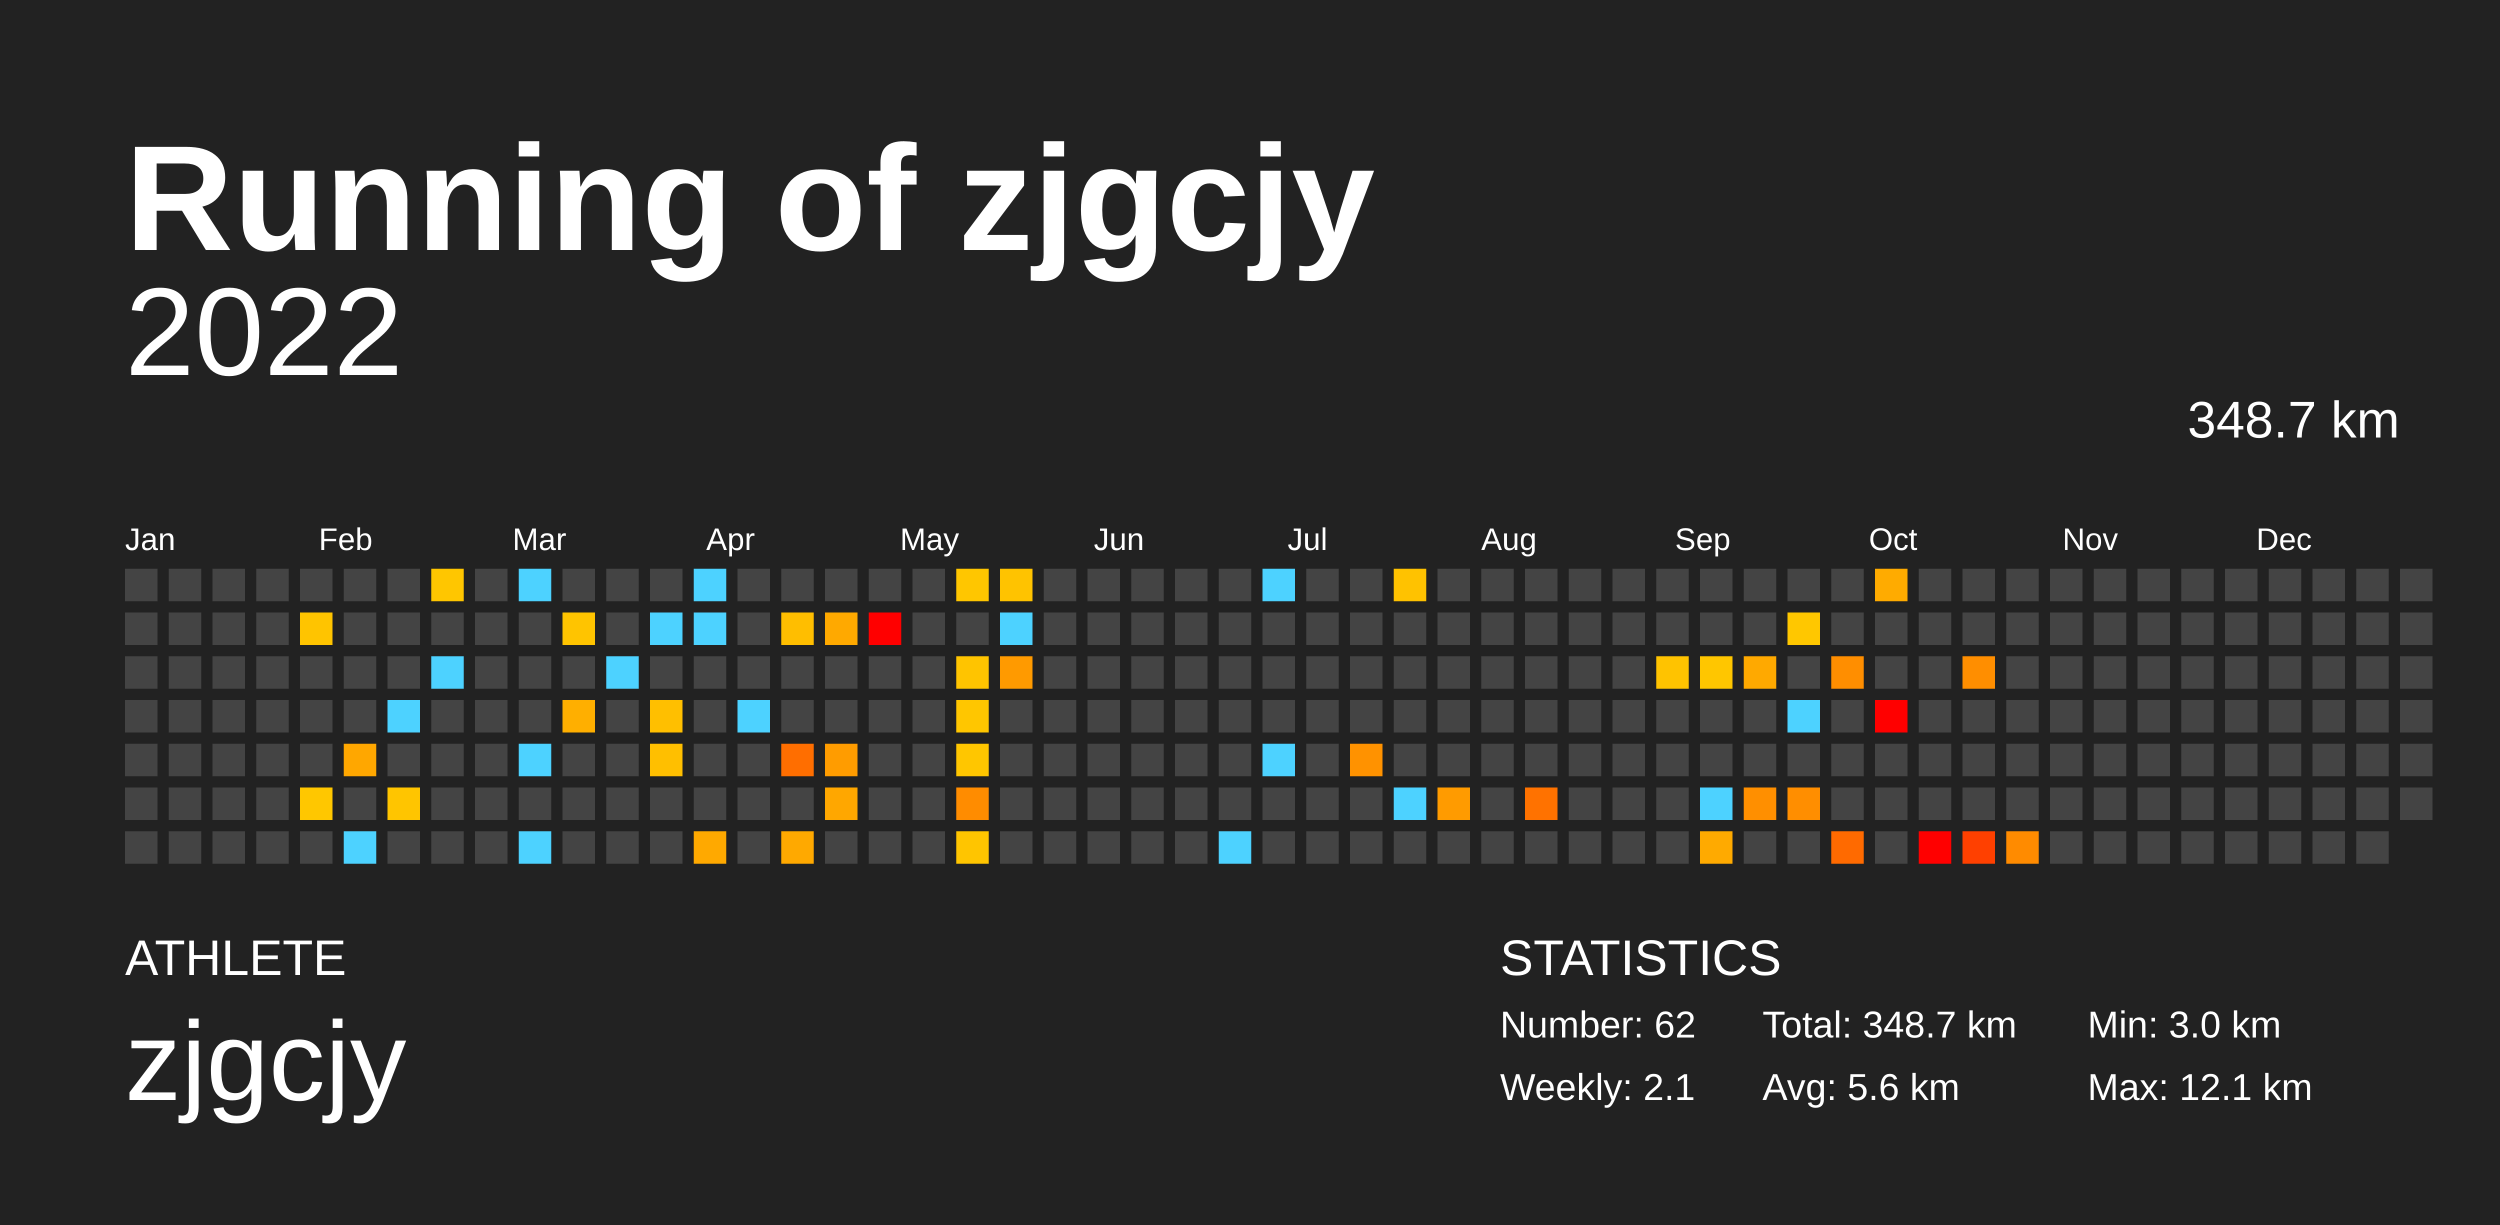
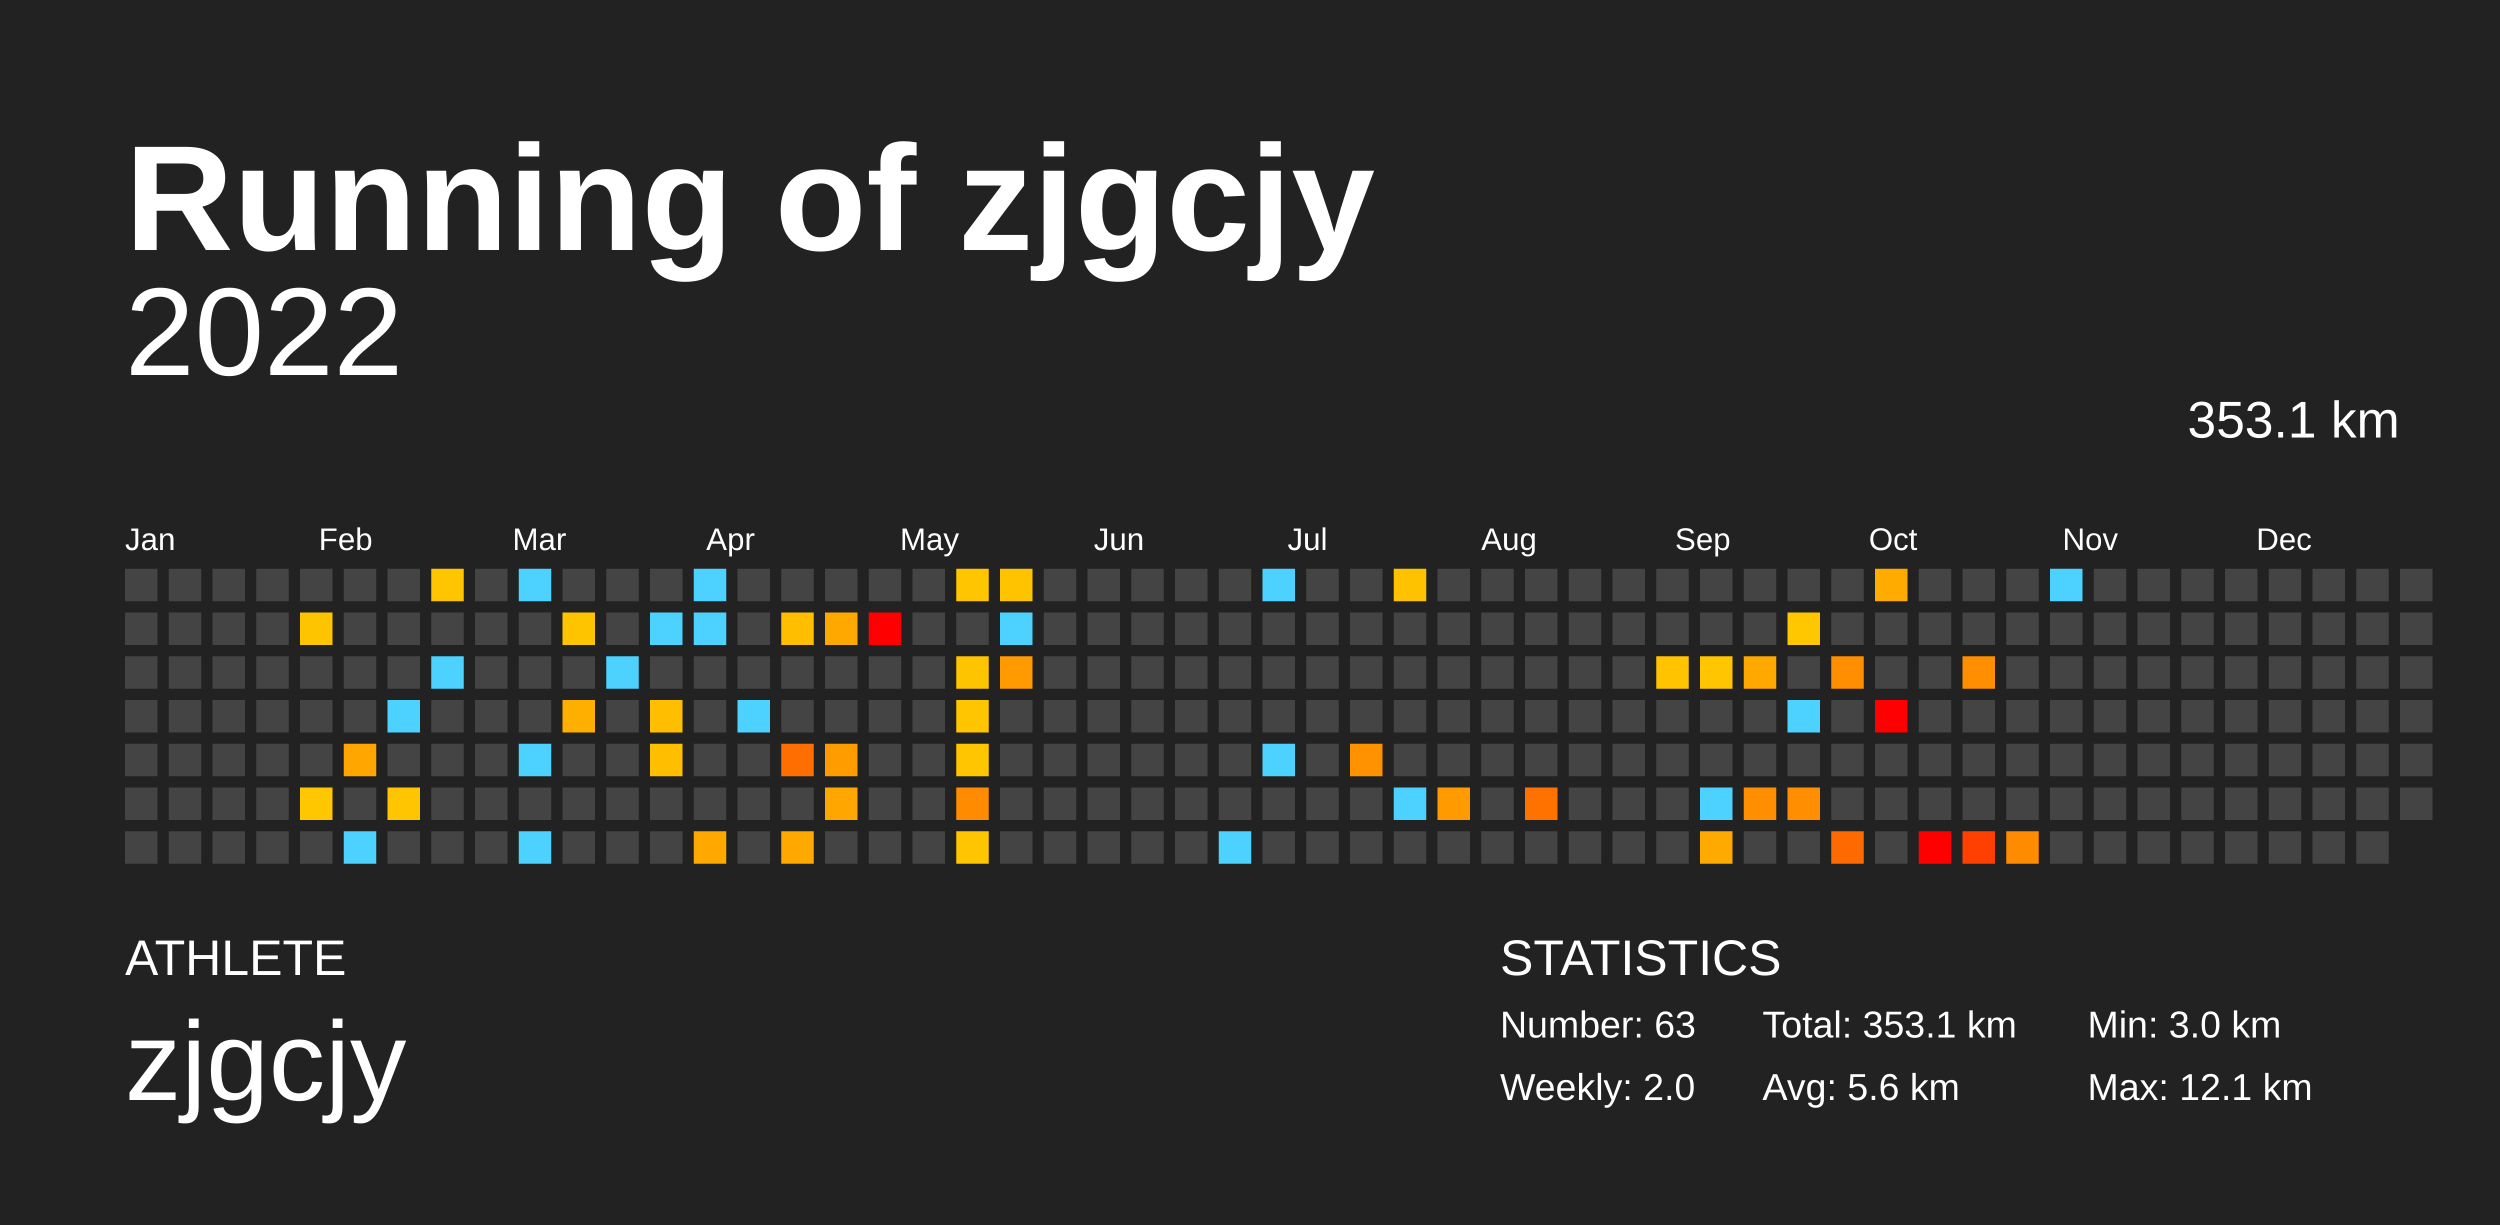
<svg xmlns="http://www.w3.org/2000/svg" baseProfile="full" height="98mm" version="1.1" viewBox="0,0,200,98" width="200mm">
  <defs />
  <rect fill="#222222" height="98" width="200" x="0" y="0" />
  <text fill="#FFFFFF" style="font-size:12px; font-family:Arial; font-weight:bold;" x="10" y="20">Running of zjgcjy</text>
  <text fill="#FFFFFF" style="font-size:4px; font-family:Arial" x="10" y="78">ATHLETE</text>
  <text fill="#FFFFFF" style="font-size:9px; font-family:Arial" x="10" y="88">zjgcjy</text>
  <text fill="#FFFFFF" style="font-size:4px; font-family:Arial" x="120" y="78">STATISTICS</text>
-   <text fill="#FFFFFF" style="font-size:3px; font-family:Arial" x="120" y="83">Number: 62</text>
-   <text fill="#FFFFFF" style="font-size:3px; font-family:Arial" x="120" y="88">Weekly: 2.1</text>
-   <text fill="#FFFFFF" style="font-size:3px; font-family:Arial" x="141" y="83">Total: 348.7 km</text>
+   <text fill="#FFFFFF" style="font-size:3px; font-family:Arial" x="120" y="83">Number: 63</text>
+   <text fill="#FFFFFF" style="font-size:3px; font-family:Arial" x="120" y="88">Weekly: 2.0</text>
+   <text fill="#FFFFFF" style="font-size:3px; font-family:Arial" x="141" y="83">Total: 353.1 km</text>
  <text fill="#FFFFFF" style="font-size:3px; font-family:Arial" x="141" y="88">Avg: 5.6 km</text>
  <text fill="#FFFFFF" style="font-size:3px; font-family:Arial" x="167" y="83">Min: 3.0 km</text>
  <text fill="#FFFFFF" style="font-size:3px; font-family:Arial" x="167" y="88">Max: 12.1 km</text>
  <text alignment-baseline="hanging" fill="#FFFFFF" style="font-size:10.0px; font-family:Arial;" x="10" y="30">2022</text>
-   <text alignment-baseline="hanging" fill="#FFFFFF" style="font-size:4.125px; font-family:Arial;" x="175" y="35">348.7 km</text>
+   <text alignment-baseline="hanging" fill="#FFFFFF" style="font-size:4.125px; font-family:Arial;" x="175" y="35">353.1 km</text>
  <text fill="#FFFFFF" style="font-size:2.5px; font-family:Arial" x="10.0" y="44">Jan</text>
  <text fill="#FFFFFF" style="font-size:2.5px; font-family:Arial" x="25.5" y="44">Feb</text>
  <text fill="#FFFFFF" style="font-size:2.5px; font-family:Arial" x="41.0" y="44">Mar</text>
  <text fill="#FFFFFF" style="font-size:2.5px; font-family:Arial" x="56.5" y="44">Apr</text>
  <text fill="#FFFFFF" style="font-size:2.5px; font-family:Arial" x="72.0" y="44">May</text>
  <text fill="#FFFFFF" style="font-size:2.5px; font-family:Arial" x="87.5" y="44">Jun</text>
  <text fill="#FFFFFF" style="font-size:2.5px; font-family:Arial" x="103.0" y="44">Jul</text>
  <text fill="#FFFFFF" style="font-size:2.5px; font-family:Arial" x="118.5" y="44">Aug</text>
  <text fill="#FFFFFF" style="font-size:2.5px; font-family:Arial" x="134.0" y="44">Sep</text>
  <text fill="#FFFFFF" style="font-size:2.5px; font-family:Arial" x="149.5" y="44">Oct</text>
  <text fill="#FFFFFF" style="font-size:2.5px; font-family:Arial" x="165.0" y="44">Nov</text>
  <text fill="#FFFFFF" style="font-size:2.5px; font-family:Arial" x="180.5" y="44">Dec</text>
  <rect fill="#444444" height="2.6" width="2.6" x="10.0" y="45.5" />
  <rect fill="#444444" height="2.6" width="2.6" x="10.0" y="49.0" />
  <rect fill="#444444" height="2.6" width="2.6" x="10.0" y="52.5" />
  <rect fill="#444444" height="2.6" width="2.6" x="10.0" y="56.0" />
  <rect fill="#444444" height="2.6" width="2.6" x="10.0" y="59.5" />
  <rect fill="#444444" height="2.6" width="2.6" x="10.0" y="63.0" />
  <rect fill="#444444" height="2.6" width="2.6" x="10.0" y="66.5" />
  <rect fill="#444444" height="2.6" width="2.6" x="13.5" y="45.5" />
  <rect fill="#444444" height="2.6" width="2.6" x="13.5" y="49.0" />
  <rect fill="#444444" height="2.6" width="2.6" x="13.5" y="52.5" />
  <rect fill="#444444" height="2.6" width="2.6" x="13.5" y="56.0" />
  <rect fill="#444444" height="2.6" width="2.6" x="13.5" y="59.5" />
  <rect fill="#444444" height="2.6" width="2.6" x="13.5" y="63.0" />
  <rect fill="#444444" height="2.6" width="2.6" x="13.5" y="66.5" />
  <rect fill="#444444" height="2.6" width="2.6" x="17.0" y="45.5" />
  <rect fill="#444444" height="2.6" width="2.6" x="17.0" y="49.0" />
  <rect fill="#444444" height="2.6" width="2.6" x="17.0" y="52.5" />
  <rect fill="#444444" height="2.6" width="2.6" x="17.0" y="56.0" />
  <rect fill="#444444" height="2.6" width="2.6" x="17.0" y="59.5" />
  <rect fill="#444444" height="2.6" width="2.6" x="17.0" y="63.0" />
  <rect fill="#444444" height="2.6" width="2.6" x="17.0" y="66.5" />
  <rect fill="#444444" height="2.6" width="2.6" x="20.5" y="45.5" />
  <rect fill="#444444" height="2.6" width="2.6" x="20.5" y="49.0" />
  <rect fill="#444444" height="2.6" width="2.6" x="20.5" y="52.5" />
  <rect fill="#444444" height="2.6" width="2.6" x="20.5" y="56.0" />
  <rect fill="#444444" height="2.6" width="2.6" x="20.5" y="59.5" />
  <rect fill="#444444" height="2.6" width="2.6" x="20.5" y="63.0" />
  <rect fill="#444444" height="2.6" width="2.6" x="20.5" y="66.5" />
  <rect fill="#444444" height="2.6" width="2.6" x="24.0" y="45.5" />
  <rect fill="#ffc400" height="2.6" width="2.6" x="24.0" y="49.0" />
  <rect fill="#444444" height="2.6" width="2.6" x="24.0" y="52.5" />
  <rect fill="#444444" height="2.6" width="2.6" x="24.0" y="56.0" />
  <rect fill="#444444" height="2.6" width="2.6" x="24.0" y="59.5" />
  <rect fill="#ffc700" height="2.6" width="2.6" x="24.0" y="63.0" />
  <rect fill="#444444" height="2.6" width="2.6" x="24.0" y="66.5" />
  <rect fill="#444444" height="2.6" width="2.6" x="27.5" y="45.5" />
  <rect fill="#444444" height="2.6" width="2.6" x="27.5" y="49.0" />
  <rect fill="#444444" height="2.6" width="2.6" x="27.5" y="52.5" />
  <rect fill="#444444" height="2.6" width="2.6" x="27.5" y="56.0" />
  <rect fill="#ffa700" height="2.6" width="2.6" x="27.5" y="59.5" />
  <rect fill="#444444" height="2.6" width="2.6" x="27.5" y="63.0" />
  <rect fill="#4dd2ff" height="2.6" width="2.6" x="27.5" y="66.5" />
  <rect fill="#444444" height="2.6" width="2.6" x="31.0" y="45.5" />
  <rect fill="#444444" height="2.6" width="2.6" x="31.0" y="49.0" />
  <rect fill="#444444" height="2.6" width="2.6" x="31.0" y="52.5" />
  <rect fill="#4dd2ff" height="2.6" width="2.6" x="31.0" y="56.0" />
  <rect fill="#444444" height="2.6" width="2.6" x="31.0" y="59.5" />
  <rect fill="#ffc500" height="2.6" width="2.6" x="31.0" y="63.0" />
  <rect fill="#444444" height="2.6" width="2.6" x="31.0" y="66.5" />
  <rect fill="#ffc600" height="2.6" width="2.6" x="34.5" y="45.5" />
  <rect fill="#444444" height="2.6" width="2.6" x="34.5" y="49.0" />
  <rect fill="#4dd2ff" height="2.6" width="2.6" x="34.5" y="52.5" />
  <rect fill="#444444" height="2.6" width="2.6" x="34.5" y="56.0" />
  <rect fill="#444444" height="2.6" width="2.6" x="34.5" y="59.5" />
  <rect fill="#444444" height="2.6" width="2.6" x="34.5" y="63.0" />
  <rect fill="#444444" height="2.6" width="2.6" x="34.5" y="66.5" />
  <rect fill="#444444" height="2.6" width="2.6" x="38.0" y="45.5" />
  <rect fill="#444444" height="2.6" width="2.6" x="38.0" y="49.0" />
  <rect fill="#444444" height="2.6" width="2.6" x="38.0" y="52.5" />
  <rect fill="#444444" height="2.6" width="2.6" x="38.0" y="56.0" />
  <rect fill="#444444" height="2.6" width="2.6" x="38.0" y="59.5" />
  <rect fill="#444444" height="2.6" width="2.6" x="38.0" y="63.0" />
  <rect fill="#444444" height="2.6" width="2.6" x="38.0" y="66.5" />
  <rect fill="#4dd2ff" height="2.6" width="2.6" x="41.5" y="45.5" />
  <rect fill="#444444" height="2.6" width="2.6" x="41.5" y="49.0" />
  <rect fill="#444444" height="2.6" width="2.6" x="41.5" y="52.5" />
  <rect fill="#444444" height="2.6" width="2.6" x="41.5" y="56.0" />
  <rect fill="#4dd2ff" height="2.6" width="2.6" x="41.5" y="59.5" />
  <rect fill="#444444" height="2.6" width="2.6" x="41.5" y="63.0" />
  <rect fill="#4dd2ff" height="2.6" width="2.6" x="41.5" y="66.5" />
  <rect fill="#444444" height="2.6" width="2.6" x="45.0" y="45.5" />
  <rect fill="#ffc400" height="2.6" width="2.6" x="45.0" y="49.0" />
  <rect fill="#444444" height="2.6" width="2.6" x="45.0" y="52.5" />
  <rect fill="#ffaf00" height="2.6" width="2.6" x="45.0" y="56.0" />
  <rect fill="#444444" height="2.6" width="2.6" x="45.0" y="59.5" />
  <rect fill="#444444" height="2.6" width="2.6" x="45.0" y="63.0" />
  <rect fill="#444444" height="2.6" width="2.6" x="45.0" y="66.5" />
  <rect fill="#444444" height="2.6" width="2.6" x="48.5" y="45.5" />
  <rect fill="#444444" height="2.6" width="2.6" x="48.5" y="49.0" />
  <rect fill="#4dd2ff" height="2.6" width="2.6" x="48.5" y="52.5" />
  <rect fill="#444444" height="2.6" width="2.6" x="48.5" y="56.0" />
  <rect fill="#444444" height="2.6" width="2.6" x="48.5" y="59.5" />
  <rect fill="#444444" height="2.6" width="2.6" x="48.5" y="63.0" />
  <rect fill="#444444" height="2.6" width="2.6" x="48.5" y="66.5" />
  <rect fill="#444444" height="2.6" width="2.6" x="52.0" y="45.5" />
  <rect fill="#4dd2ff" height="2.6" width="2.6" x="52.0" y="49.0" />
  <rect fill="#444444" height="2.6" width="2.6" x="52.0" y="52.5" />
  <rect fill="#ffbf00" height="2.6" width="2.6" x="52.0" y="56.0" />
  <rect fill="#ffbf00" height="2.6" width="2.6" x="52.0" y="59.5" />
  <rect fill="#444444" height="2.6" width="2.6" x="52.0" y="63.0" />
  <rect fill="#444444" height="2.6" width="2.6" x="52.0" y="66.5" />
  <rect fill="#4dd2ff" height="2.6" width="2.6" x="55.5" y="45.5" />
  <rect fill="#4dd2ff" height="2.6" width="2.6" x="55.5" y="49.0" />
  <rect fill="#444444" height="2.6" width="2.6" x="55.5" y="52.5" />
  <rect fill="#444444" height="2.6" width="2.6" x="55.5" y="56.0" />
  <rect fill="#444444" height="2.6" width="2.6" x="55.5" y="59.5" />
  <rect fill="#444444" height="2.6" width="2.6" x="55.5" y="63.0" />
  <rect fill="#ffa900" height="2.6" width="2.6" x="55.5" y="66.5" />
  <rect fill="#444444" height="2.6" width="2.6" x="59.0" y="45.5" />
  <rect fill="#444444" height="2.6" width="2.6" x="59.0" y="49.0" />
  <rect fill="#444444" height="2.6" width="2.6" x="59.0" y="52.5" />
  <rect fill="#4dd2ff" height="2.6" width="2.6" x="59.0" y="56.0" />
  <rect fill="#444444" height="2.6" width="2.6" x="59.0" y="59.5" />
  <rect fill="#444444" height="2.6" width="2.6" x="59.0" y="63.0" />
  <rect fill="#444444" height="2.6" width="2.6" x="59.0" y="66.5" />
  <rect fill="#444444" height="2.6" width="2.6" x="62.5" y="45.5" />
  <rect fill="#ffbe00" height="2.6" width="2.6" x="62.5" y="49.0" />
  <rect fill="#444444" height="2.6" width="2.6" x="62.5" y="52.5" />
  <rect fill="#444444" height="2.6" width="2.6" x="62.5" y="56.0" />
  <rect fill="#ff6e00" height="2.6" width="2.6" x="62.5" y="59.5" />
  <rect fill="#444444" height="2.6" width="2.6" x="62.5" y="63.0" />
  <rect fill="#ffa900" height="2.6" width="2.6" x="62.5" y="66.5" />
  <rect fill="#444444" height="2.6" width="2.6" x="66.0" y="45.5" />
  <rect fill="#ffa900" height="2.6" width="2.6" x="66.0" y="49.0" />
  <rect fill="#444444" height="2.6" width="2.6" x="66.0" y="52.5" />
  <rect fill="#444444" height="2.6" width="2.6" x="66.0" y="56.0" />
  <rect fill="#ff9c00" height="2.6" width="2.6" x="66.0" y="59.5" />
  <rect fill="#ffa700" height="2.6" width="2.6" x="66.0" y="63.0" />
  <rect fill="#444444" height="2.6" width="2.6" x="66.0" y="66.5" />
  <rect fill="#444444" height="2.6" width="2.6" x="69.5" y="45.5" />
  <rect fill="red" height="2.6" width="2.6" x="69.5" y="49.0" />
  <rect fill="#444444" height="2.6" width="2.6" x="69.5" y="52.5" />
  <rect fill="#444444" height="2.6" width="2.6" x="69.5" y="56.0" />
  <rect fill="#444444" height="2.6" width="2.6" x="69.5" y="59.5" />
  <rect fill="#444444" height="2.6" width="2.6" x="69.5" y="63.0" />
  <rect fill="#444444" height="2.6" width="2.6" x="69.5" y="66.5" />
  <rect fill="#444444" height="2.6" width="2.6" x="73.0" y="45.5" />
  <rect fill="#444444" height="2.6" width="2.6" x="73.0" y="49.0" />
  <rect fill="#444444" height="2.6" width="2.6" x="73.0" y="52.5" />
  <rect fill="#444444" height="2.6" width="2.6" x="73.0" y="56.0" />
  <rect fill="#444444" height="2.6" width="2.6" x="73.0" y="59.5" />
  <rect fill="#444444" height="2.6" width="2.6" x="73.0" y="63.0" />
  <rect fill="#444444" height="2.6" width="2.6" x="73.0" y="66.5" />
  <rect fill="#ffc600" height="2.6" width="2.6" x="76.5" y="45.5" />
  <rect fill="#444444" height="2.6" width="2.6" x="76.5" y="49.0" />
  <rect fill="#ffc400" height="2.6" width="2.6" x="76.5" y="52.5" />
  <rect fill="#ffc600" height="2.6" width="2.6" x="76.5" y="56.0" />
  <rect fill="#ffc600" height="2.6" width="2.6" x="76.5" y="59.5" />
  <rect fill="#ff8c00" height="2.6" width="2.6" x="76.5" y="63.0" />
  <rect fill="#ffc500" height="2.6" width="2.6" x="76.5" y="66.5" />
  <rect fill="#ffc300" height="2.6" width="2.6" x="80.0" y="45.5" />
  <rect fill="#4dd2ff" height="2.6" width="2.6" x="80.0" y="49.0" />
  <rect fill="#ff9a00" height="2.6" width="2.6" x="80.0" y="52.5" />
  <rect fill="#444444" height="2.6" width="2.6" x="80.0" y="56.0" />
  <rect fill="#444444" height="2.6" width="2.6" x="80.0" y="59.5" />
  <rect fill="#444444" height="2.6" width="2.6" x="80.0" y="63.0" />
  <rect fill="#444444" height="2.6" width="2.6" x="80.0" y="66.5" />
  <rect fill="#444444" height="2.6" width="2.6" x="83.5" y="45.5" />
  <rect fill="#444444" height="2.6" width="2.6" x="83.5" y="49.0" />
  <rect fill="#444444" height="2.6" width="2.6" x="83.5" y="52.5" />
  <rect fill="#444444" height="2.6" width="2.6" x="83.5" y="56.0" />
  <rect fill="#444444" height="2.6" width="2.6" x="83.5" y="59.5" />
  <rect fill="#444444" height="2.6" width="2.6" x="83.5" y="63.0" />
  <rect fill="#444444" height="2.6" width="2.6" x="83.5" y="66.5" />
  <rect fill="#444444" height="2.6" width="2.6" x="87.0" y="45.5" />
  <rect fill="#444444" height="2.6" width="2.6" x="87.0" y="49.0" />
  <rect fill="#444444" height="2.6" width="2.6" x="87.0" y="52.5" />
  <rect fill="#444444" height="2.6" width="2.6" x="87.0" y="56.0" />
  <rect fill="#444444" height="2.6" width="2.6" x="87.0" y="59.5" />
  <rect fill="#444444" height="2.6" width="2.6" x="87.0" y="63.0" />
  <rect fill="#444444" height="2.6" width="2.6" x="87.0" y="66.5" />
  <rect fill="#444444" height="2.6" width="2.6" x="90.5" y="45.5" />
  <rect fill="#444444" height="2.6" width="2.6" x="90.5" y="49.0" />
  <rect fill="#444444" height="2.6" width="2.6" x="90.5" y="52.5" />
  <rect fill="#444444" height="2.6" width="2.6" x="90.5" y="56.0" />
  <rect fill="#444444" height="2.6" width="2.6" x="90.5" y="59.5" />
  <rect fill="#444444" height="2.6" width="2.6" x="90.5" y="63.0" />
  <rect fill="#444444" height="2.6" width="2.6" x="90.5" y="66.5" />
  <rect fill="#444444" height="2.6" width="2.6" x="94.0" y="45.5" />
  <rect fill="#444444" height="2.6" width="2.6" x="94.0" y="49.0" />
  <rect fill="#444444" height="2.6" width="2.6" x="94.0" y="52.5" />
  <rect fill="#444444" height="2.6" width="2.6" x="94.0" y="56.0" />
  <rect fill="#444444" height="2.6" width="2.6" x="94.0" y="59.5" />
  <rect fill="#444444" height="2.6" width="2.6" x="94.0" y="63.0" />
  <rect fill="#444444" height="2.6" width="2.6" x="94.0" y="66.5" />
  <rect fill="#444444" height="2.6" width="2.6" x="97.5" y="45.5" />
  <rect fill="#444444" height="2.6" width="2.6" x="97.5" y="49.0" />
  <rect fill="#444444" height="2.6" width="2.6" x="97.5" y="52.5" />
  <rect fill="#444444" height="2.6" width="2.6" x="97.5" y="56.0" />
  <rect fill="#444444" height="2.6" width="2.6" x="97.5" y="59.5" />
  <rect fill="#444444" height="2.6" width="2.6" x="97.5" y="63.0" />
  <rect fill="#4dd2ff" height="2.6" width="2.6" x="97.5" y="66.5" />
  <rect fill="#4dd2ff" height="2.6" width="2.6" x="101.0" y="45.5" />
  <rect fill="#444444" height="2.6" width="2.6" x="101.0" y="49.0" />
  <rect fill="#444444" height="2.6" width="2.6" x="101.0" y="52.5" />
  <rect fill="#444444" height="2.6" width="2.6" x="101.0" y="56.0" />
  <rect fill="#4dd2ff" height="2.6" width="2.6" x="101.0" y="59.5" />
  <rect fill="#444444" height="2.6" width="2.6" x="101.0" y="63.0" />
  <rect fill="#444444" height="2.6" width="2.6" x="101.0" y="66.5" />
  <rect fill="#444444" height="2.6" width="2.6" x="104.5" y="45.5" />
  <rect fill="#444444" height="2.6" width="2.6" x="104.5" y="49.0" />
  <rect fill="#444444" height="2.6" width="2.6" x="104.5" y="52.5" />
  <rect fill="#444444" height="2.6" width="2.6" x="104.5" y="56.0" />
  <rect fill="#444444" height="2.6" width="2.6" x="104.5" y="59.5" />
  <rect fill="#444444" height="2.6" width="2.6" x="104.5" y="63.0" />
  <rect fill="#444444" height="2.6" width="2.6" x="104.5" y="66.5" />
  <rect fill="#444444" height="2.6" width="2.6" x="108.0" y="45.5" />
  <rect fill="#444444" height="2.6" width="2.6" x="108.0" y="49.0" />
  <rect fill="#444444" height="2.6" width="2.6" x="108.0" y="52.5" />
  <rect fill="#444444" height="2.6" width="2.6" x="108.0" y="56.0" />
  <rect fill="#ff9200" height="2.6" width="2.6" x="108.0" y="59.5" />
  <rect fill="#444444" height="2.6" width="2.6" x="108.0" y="63.0" />
  <rect fill="#444444" height="2.6" width="2.6" x="108.0" y="66.5" />
  <rect fill="#ffc200" height="2.6" width="2.6" x="111.5" y="45.5" />
  <rect fill="#444444" height="2.6" width="2.6" x="111.5" y="49.0" />
  <rect fill="#444444" height="2.6" width="2.6" x="111.5" y="52.5" />
  <rect fill="#444444" height="2.6" width="2.6" x="111.5" y="56.0" />
  <rect fill="#444444" height="2.6" width="2.6" x="111.5" y="59.5" />
  <rect fill="#4dd2ff" height="2.6" width="2.6" x="111.5" y="63.0" />
  <rect fill="#444444" height="2.6" width="2.6" x="111.5" y="66.5" />
  <rect fill="#444444" height="2.6" width="2.6" x="115.0" y="45.5" />
  <rect fill="#444444" height="2.6" width="2.6" x="115.0" y="49.0" />
  <rect fill="#444444" height="2.6" width="2.6" x="115.0" y="52.5" />
  <rect fill="#444444" height="2.6" width="2.6" x="115.0" y="56.0" />
  <rect fill="#444444" height="2.6" width="2.6" x="115.0" y="59.5" />
  <rect fill="#ff9b00" height="2.6" width="2.6" x="115.0" y="63.0" />
  <rect fill="#444444" height="2.6" width="2.6" x="115.0" y="66.5" />
  <rect fill="#444444" height="2.6" width="2.6" x="118.5" y="45.5" />
  <rect fill="#444444" height="2.6" width="2.6" x="118.5" y="49.0" />
  <rect fill="#444444" height="2.6" width="2.6" x="118.5" y="52.5" />
  <rect fill="#444444" height="2.6" width="2.6" x="118.5" y="56.0" />
  <rect fill="#444444" height="2.6" width="2.6" x="118.5" y="59.5" />
  <rect fill="#444444" height="2.6" width="2.6" x="118.5" y="63.0" />
  <rect fill="#444444" height="2.6" width="2.6" x="118.5" y="66.5" />
  <rect fill="#444444" height="2.6" width="2.6" x="122.0" y="45.5" />
  <rect fill="#444444" height="2.6" width="2.6" x="122.0" y="49.0" />
  <rect fill="#444444" height="2.6" width="2.6" x="122.0" y="52.5" />
  <rect fill="#444444" height="2.6" width="2.6" x="122.0" y="56.0" />
  <rect fill="#444444" height="2.6" width="2.6" x="122.0" y="59.5" />
  <rect fill="#ff7200" height="2.6" width="2.6" x="122.0" y="63.0" />
  <rect fill="#444444" height="2.6" width="2.6" x="122.0" y="66.5" />
  <rect fill="#444444" height="2.6" width="2.6" x="125.5" y="45.5" />
  <rect fill="#444444" height="2.6" width="2.6" x="125.5" y="49.0" />
  <rect fill="#444444" height="2.6" width="2.6" x="125.5" y="52.5" />
  <rect fill="#444444" height="2.6" width="2.6" x="125.5" y="56.0" />
  <rect fill="#444444" height="2.6" width="2.6" x="125.5" y="59.5" />
  <rect fill="#444444" height="2.6" width="2.6" x="125.5" y="63.0" />
  <rect fill="#444444" height="2.6" width="2.6" x="125.5" y="66.5" />
  <rect fill="#444444" height="2.6" width="2.6" x="129.0" y="45.5" />
  <rect fill="#444444" height="2.6" width="2.6" x="129.0" y="49.0" />
  <rect fill="#444444" height="2.6" width="2.6" x="129.0" y="52.5" />
  <rect fill="#444444" height="2.6" width="2.6" x="129.0" y="56.0" />
  <rect fill="#444444" height="2.6" width="2.6" x="129.0" y="59.5" />
  <rect fill="#444444" height="2.6" width="2.6" x="129.0" y="63.0" />
  <rect fill="#444444" height="2.6" width="2.6" x="129.0" y="66.5" />
  <rect fill="#444444" height="2.6" width="2.6" x="132.5" y="45.5" />
  <rect fill="#444444" height="2.6" width="2.6" x="132.5" y="49.0" />
  <rect fill="#ffc300" height="2.6" width="2.6" x="132.5" y="52.5" />
  <rect fill="#444444" height="2.6" width="2.6" x="132.5" y="56.0" />
  <rect fill="#444444" height="2.6" width="2.6" x="132.5" y="59.5" />
  <rect fill="#444444" height="2.6" width="2.6" x="132.5" y="63.0" />
  <rect fill="#444444" height="2.6" width="2.6" x="132.5" y="66.5" />
  <rect fill="#444444" height="2.6" width="2.6" x="136.0" y="45.5" />
  <rect fill="#444444" height="2.6" width="2.6" x="136.0" y="49.0" />
  <rect fill="#ffc600" height="2.6" width="2.6" x="136.0" y="52.5" />
  <rect fill="#444444" height="2.6" width="2.6" x="136.0" y="56.0" />
  <rect fill="#444444" height="2.6" width="2.6" x="136.0" y="59.5" />
  <rect fill="#4dd2ff" height="2.6" width="2.6" x="136.0" y="63.0" />
  <rect fill="#ffaa00" height="2.6" width="2.6" x="136.0" y="66.5" />
  <rect fill="#444444" height="2.6" width="2.6" x="139.5" y="45.5" />
  <rect fill="#444444" height="2.6" width="2.6" x="139.5" y="49.0" />
  <rect fill="#ffa900" height="2.6" width="2.6" x="139.5" y="52.5" />
  <rect fill="#444444" height="2.6" width="2.6" x="139.5" y="56.0" />
  <rect fill="#444444" height="2.6" width="2.6" x="139.5" y="59.5" />
  <rect fill="#ff8f00" height="2.6" width="2.6" x="139.5" y="63.0" />
  <rect fill="#444444" height="2.6" width="2.6" x="139.5" y="66.5" />
  <rect fill="#444444" height="2.6" width="2.6" x="143.0" y="45.5" />
  <rect fill="#ffc700" height="2.6" width="2.6" x="143.0" y="49.0" />
  <rect fill="#444444" height="2.6" width="2.6" x="143.0" y="52.5" />
  <rect fill="#4dd2ff" height="2.6" width="2.6" x="143.0" y="56.0" />
  <rect fill="#444444" height="2.6" width="2.6" x="143.0" y="59.5" />
  <rect fill="#ff8e00" height="2.6" width="2.6" x="143.0" y="63.0" />
  <rect fill="#444444" height="2.6" width="2.6" x="143.0" y="66.5" />
  <rect fill="#444444" height="2.6" width="2.6" x="146.5" y="45.5" />
  <rect fill="#444444" height="2.6" width="2.6" x="146.5" y="49.0" />
  <rect fill="#ff8e00" height="2.6" width="2.6" x="146.5" y="52.5" />
  <rect fill="#444444" height="2.6" width="2.6" x="146.5" y="56.0" />
  <rect fill="#444444" height="2.6" width="2.6" x="146.5" y="59.5" />
  <rect fill="#444444" height="2.6" width="2.6" x="146.5" y="63.0" />
  <rect fill="#ff6a00" height="2.6" width="2.6" x="146.5" y="66.5" />
  <rect fill="#ffab00" height="2.6" width="2.6" x="150.0" y="45.5" />
  <rect fill="#444444" height="2.6" width="2.6" x="150.0" y="49.0" />
  <rect fill="#444444" height="2.6" width="2.6" x="150.0" y="52.5" />
  <rect fill="red" height="2.6" width="2.6" x="150.0" y="56.0" />
  <rect fill="#444444" height="2.6" width="2.6" x="150.0" y="59.5" />
  <rect fill="#444444" height="2.6" width="2.6" x="150.0" y="63.0" />
  <rect fill="#444444" height="2.6" width="2.6" x="150.0" y="66.5" />
  <rect fill="#444444" height="2.6" width="2.6" x="153.5" y="45.5" />
  <rect fill="#444444" height="2.6" width="2.6" x="153.5" y="49.0" />
  <rect fill="#444444" height="2.6" width="2.6" x="153.5" y="52.5" />
  <rect fill="#444444" height="2.6" width="2.6" x="153.5" y="56.0" />
  <rect fill="#444444" height="2.6" width="2.6" x="153.5" y="59.5" />
  <rect fill="#444444" height="2.6" width="2.6" x="153.5" y="63.0" />
  <rect fill="red" height="2.6" width="2.6" x="153.5" y="66.5" />
  <rect fill="#444444" height="2.6" width="2.6" x="157.0" y="45.5" />
  <rect fill="#444444" height="2.6" width="2.6" x="157.0" y="49.0" />
  <rect fill="#ff8e00" height="2.6" width="2.6" x="157.0" y="52.5" />
  <rect fill="#444444" height="2.6" width="2.6" x="157.0" y="56.0" />
  <rect fill="#444444" height="2.6" width="2.6" x="157.0" y="59.5" />
  <rect fill="#444444" height="2.6" width="2.6" x="157.0" y="63.0" />
  <rect fill="#ff4000" height="2.6" width="2.6" x="157.0" y="66.5" />
  <rect fill="#444444" height="2.6" width="2.6" x="160.5" y="45.5" />
  <rect fill="#444444" height="2.6" width="2.6" x="160.5" y="49.0" />
  <rect fill="#444444" height="2.6" width="2.6" x="160.5" y="52.5" />
  <rect fill="#444444" height="2.6" width="2.6" x="160.5" y="56.0" />
  <rect fill="#444444" height="2.6" width="2.6" x="160.5" y="59.5" />
  <rect fill="#444444" height="2.6" width="2.6" x="160.5" y="63.0" />
  <rect fill="#ff8b00" height="2.6" width="2.6" x="160.5" y="66.5" />
-   <rect fill="#444444" height="2.6" width="2.6" x="164.0" y="45.5" />
+   <rect fill="#4dd2ff" height="2.6" width="2.6" x="164.0" y="45.5" />
  <rect fill="#444444" height="2.6" width="2.6" x="164.0" y="49.0" />
  <rect fill="#444444" height="2.6" width="2.6" x="164.0" y="52.5" />
  <rect fill="#444444" height="2.6" width="2.6" x="164.0" y="56.0" />
  <rect fill="#444444" height="2.6" width="2.6" x="164.0" y="59.5" />
  <rect fill="#444444" height="2.6" width="2.6" x="164.0" y="63.0" />
  <rect fill="#444444" height="2.6" width="2.6" x="164.0" y="66.5" />
  <rect fill="#444444" height="2.6" width="2.6" x="167.5" y="45.5" />
  <rect fill="#444444" height="2.6" width="2.6" x="167.5" y="49.0" />
  <rect fill="#444444" height="2.6" width="2.6" x="167.5" y="52.5" />
  <rect fill="#444444" height="2.6" width="2.6" x="167.5" y="56.0" />
  <rect fill="#444444" height="2.6" width="2.6" x="167.5" y="59.5" />
  <rect fill="#444444" height="2.6" width="2.6" x="167.5" y="63.0" />
  <rect fill="#444444" height="2.6" width="2.6" x="167.5" y="66.5" />
  <rect fill="#444444" height="2.6" width="2.6" x="171.0" y="45.5" />
  <rect fill="#444444" height="2.6" width="2.6" x="171.0" y="49.0" />
  <rect fill="#444444" height="2.6" width="2.6" x="171.0" y="52.5" />
  <rect fill="#444444" height="2.6" width="2.6" x="171.0" y="56.0" />
  <rect fill="#444444" height="2.6" width="2.6" x="171.0" y="59.5" />
  <rect fill="#444444" height="2.6" width="2.6" x="171.0" y="63.0" />
  <rect fill="#444444" height="2.6" width="2.6" x="171.0" y="66.5" />
  <rect fill="#444444" height="2.6" width="2.6" x="174.5" y="45.5" />
  <rect fill="#444444" height="2.6" width="2.6" x="174.5" y="49.0" />
  <rect fill="#444444" height="2.6" width="2.6" x="174.5" y="52.5" />
  <rect fill="#444444" height="2.6" width="2.6" x="174.5" y="56.0" />
  <rect fill="#444444" height="2.6" width="2.6" x="174.5" y="59.5" />
  <rect fill="#444444" height="2.6" width="2.6" x="174.5" y="63.0" />
  <rect fill="#444444" height="2.6" width="2.6" x="174.5" y="66.5" />
  <rect fill="#444444" height="2.6" width="2.6" x="178.0" y="45.5" />
  <rect fill="#444444" height="2.6" width="2.6" x="178.0" y="49.0" />
  <rect fill="#444444" height="2.6" width="2.6" x="178.0" y="52.5" />
  <rect fill="#444444" height="2.6" width="2.6" x="178.0" y="56.0" />
  <rect fill="#444444" height="2.6" width="2.6" x="178.0" y="59.5" />
  <rect fill="#444444" height="2.6" width="2.6" x="178.0" y="63.0" />
  <rect fill="#444444" height="2.6" width="2.6" x="178.0" y="66.5" />
  <rect fill="#444444" height="2.6" width="2.6" x="181.5" y="45.5" />
  <rect fill="#444444" height="2.6" width="2.6" x="181.5" y="49.0" />
  <rect fill="#444444" height="2.6" width="2.6" x="181.5" y="52.5" />
  <rect fill="#444444" height="2.6" width="2.6" x="181.5" y="56.0" />
  <rect fill="#444444" height="2.6" width="2.6" x="181.5" y="59.5" />
  <rect fill="#444444" height="2.6" width="2.6" x="181.5" y="63.0" />
  <rect fill="#444444" height="2.6" width="2.6" x="181.5" y="66.5" />
  <rect fill="#444444" height="2.6" width="2.6" x="185.0" y="45.5" />
  <rect fill="#444444" height="2.6" width="2.6" x="185.0" y="49.0" />
  <rect fill="#444444" height="2.6" width="2.6" x="185.0" y="52.5" />
  <rect fill="#444444" height="2.6" width="2.6" x="185.0" y="56.0" />
  <rect fill="#444444" height="2.6" width="2.6" x="185.0" y="59.5" />
  <rect fill="#444444" height="2.6" width="2.6" x="185.0" y="63.0" />
  <rect fill="#444444" height="2.6" width="2.6" x="185.0" y="66.5" />
  <rect fill="#444444" height="2.6" width="2.6" x="188.5" y="45.5" />
  <rect fill="#444444" height="2.6" width="2.6" x="188.5" y="49.0" />
  <rect fill="#444444" height="2.6" width="2.6" x="188.5" y="52.5" />
  <rect fill="#444444" height="2.6" width="2.6" x="188.5" y="56.0" />
  <rect fill="#444444" height="2.6" width="2.6" x="188.5" y="59.5" />
  <rect fill="#444444" height="2.6" width="2.6" x="188.5" y="63.0" />
  <rect fill="#444444" height="2.6" width="2.6" x="188.5" y="66.5" />
  <rect fill="#444444" height="2.6" width="2.6" x="192.0" y="45.5" />
  <rect fill="#444444" height="2.6" width="2.6" x="192.0" y="49.0" />
  <rect fill="#444444" height="2.6" width="2.6" x="192.0" y="52.5" />
  <rect fill="#444444" height="2.6" width="2.6" x="192.0" y="56.0" />
  <rect fill="#444444" height="2.6" width="2.6" x="192.0" y="59.5" />
  <rect fill="#444444" height="2.6" width="2.6" x="192.0" y="63.0" />
</svg>
